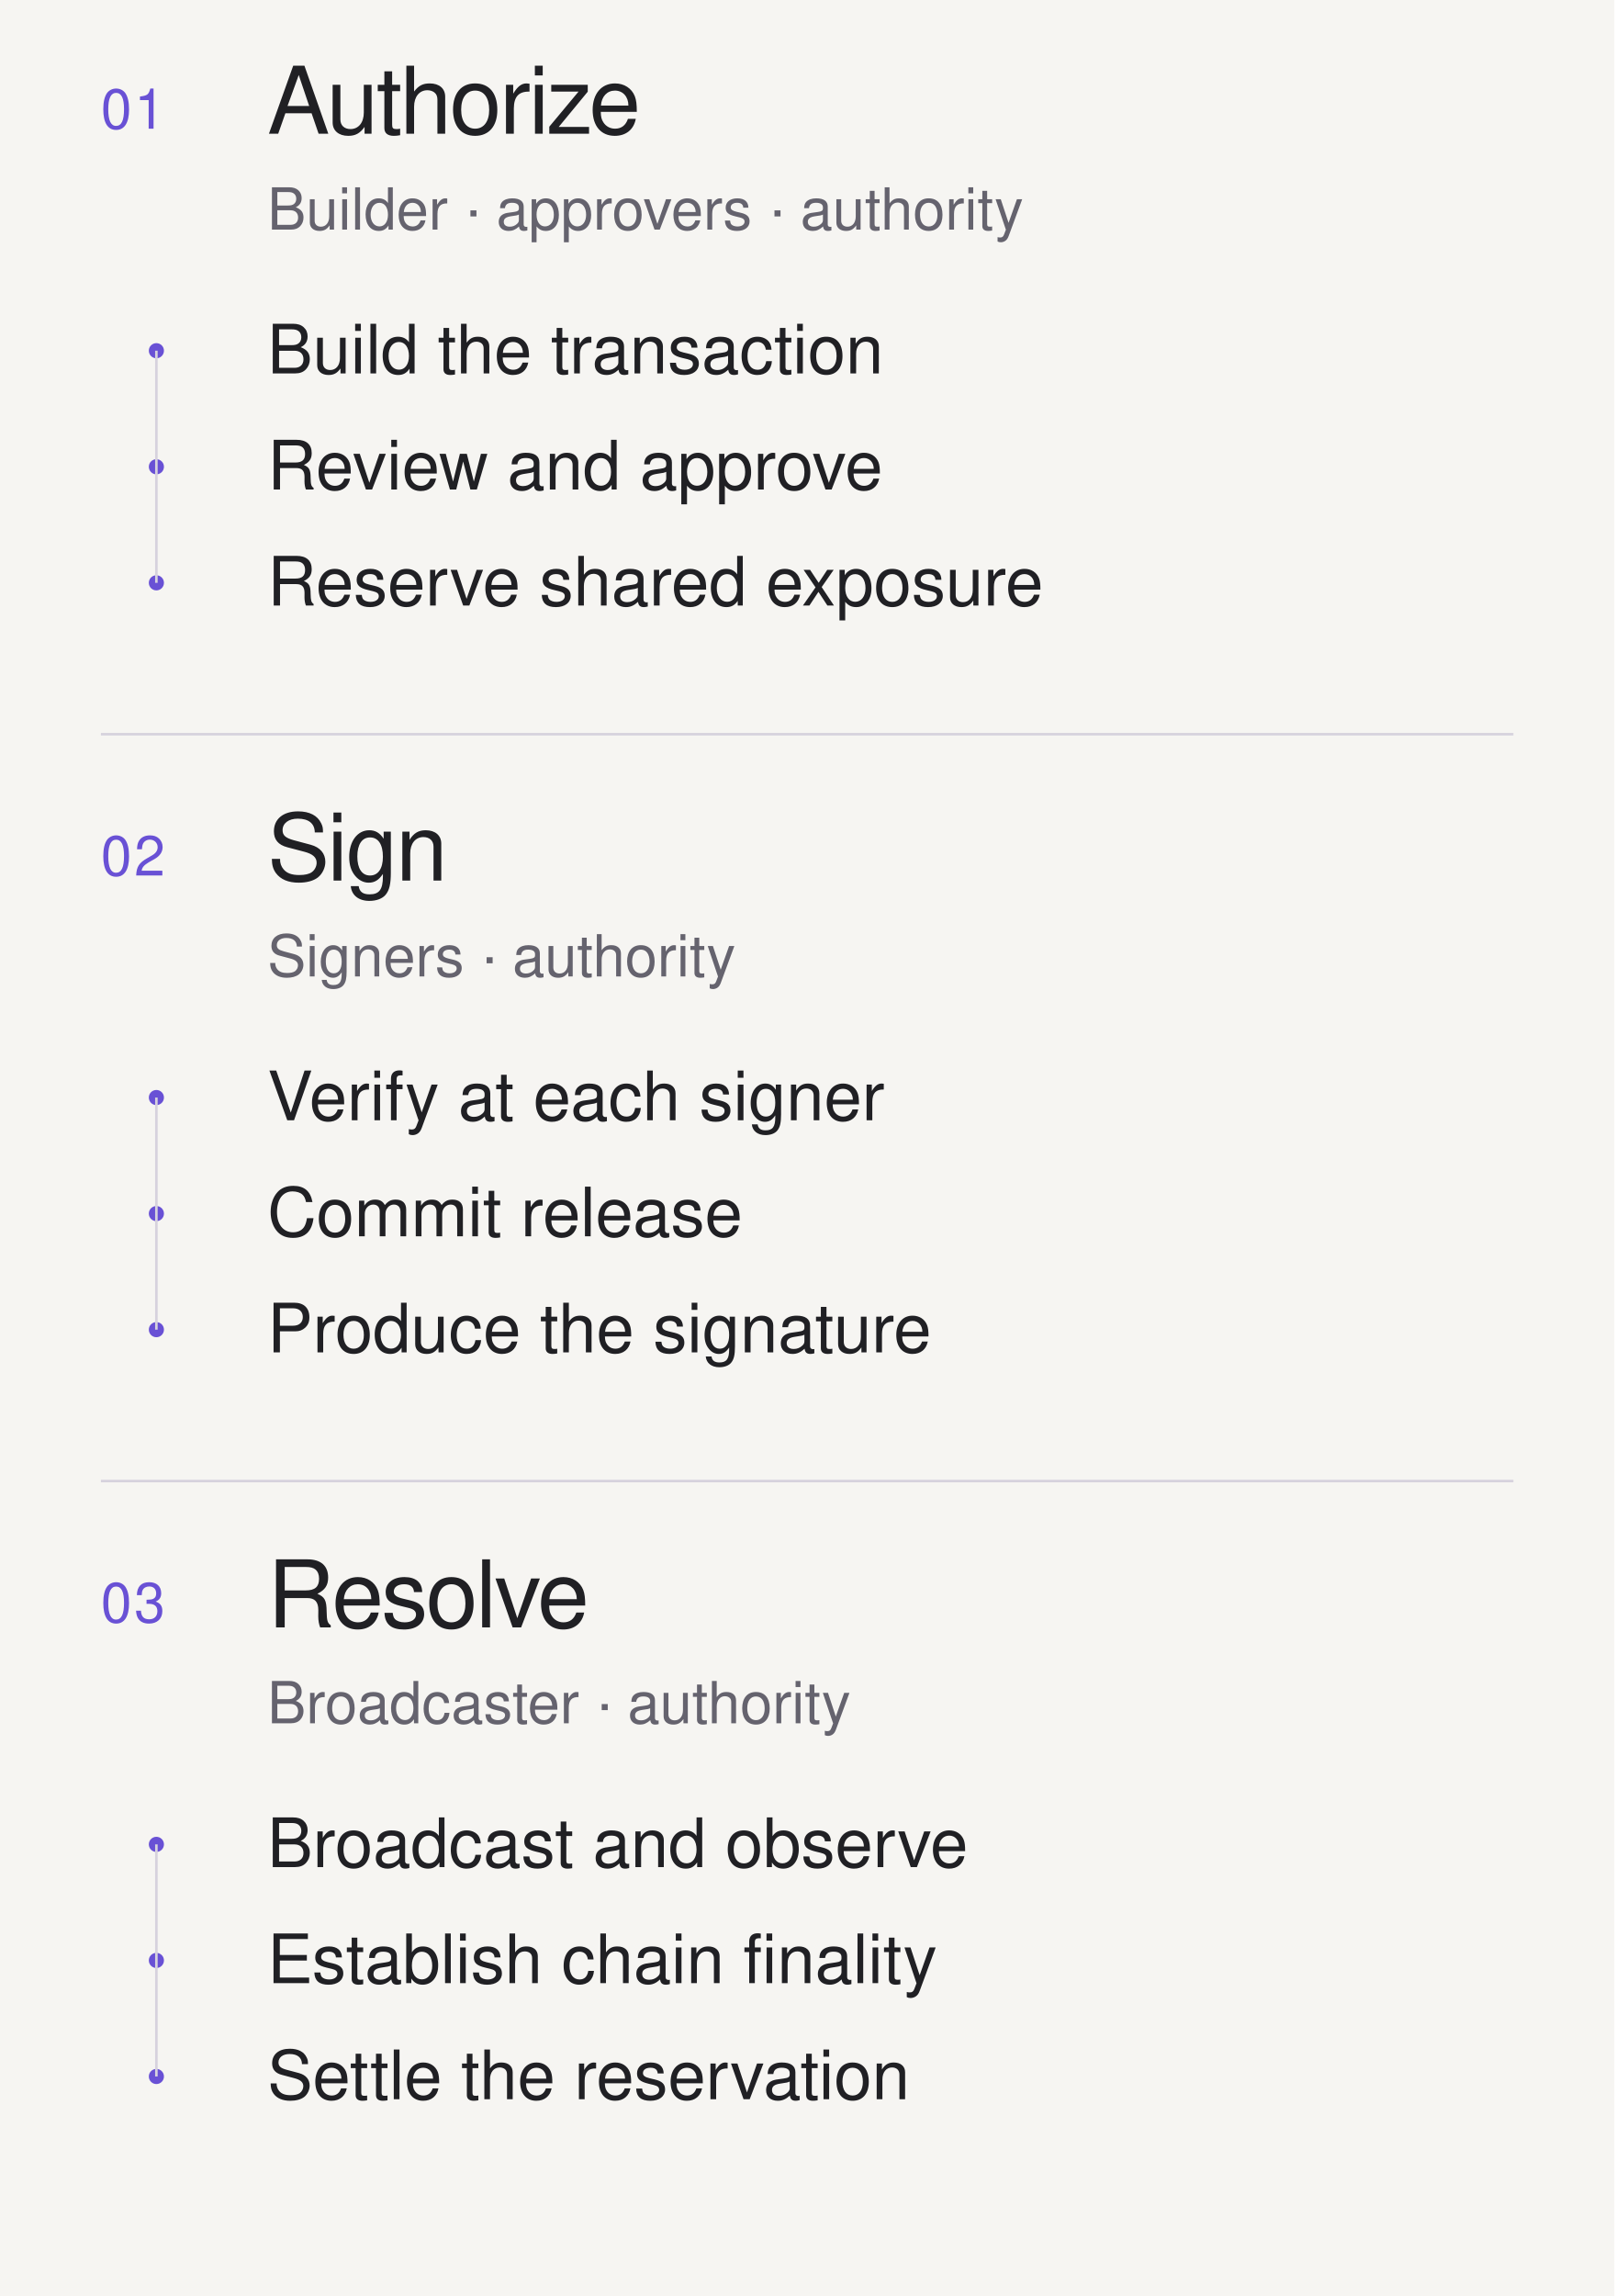
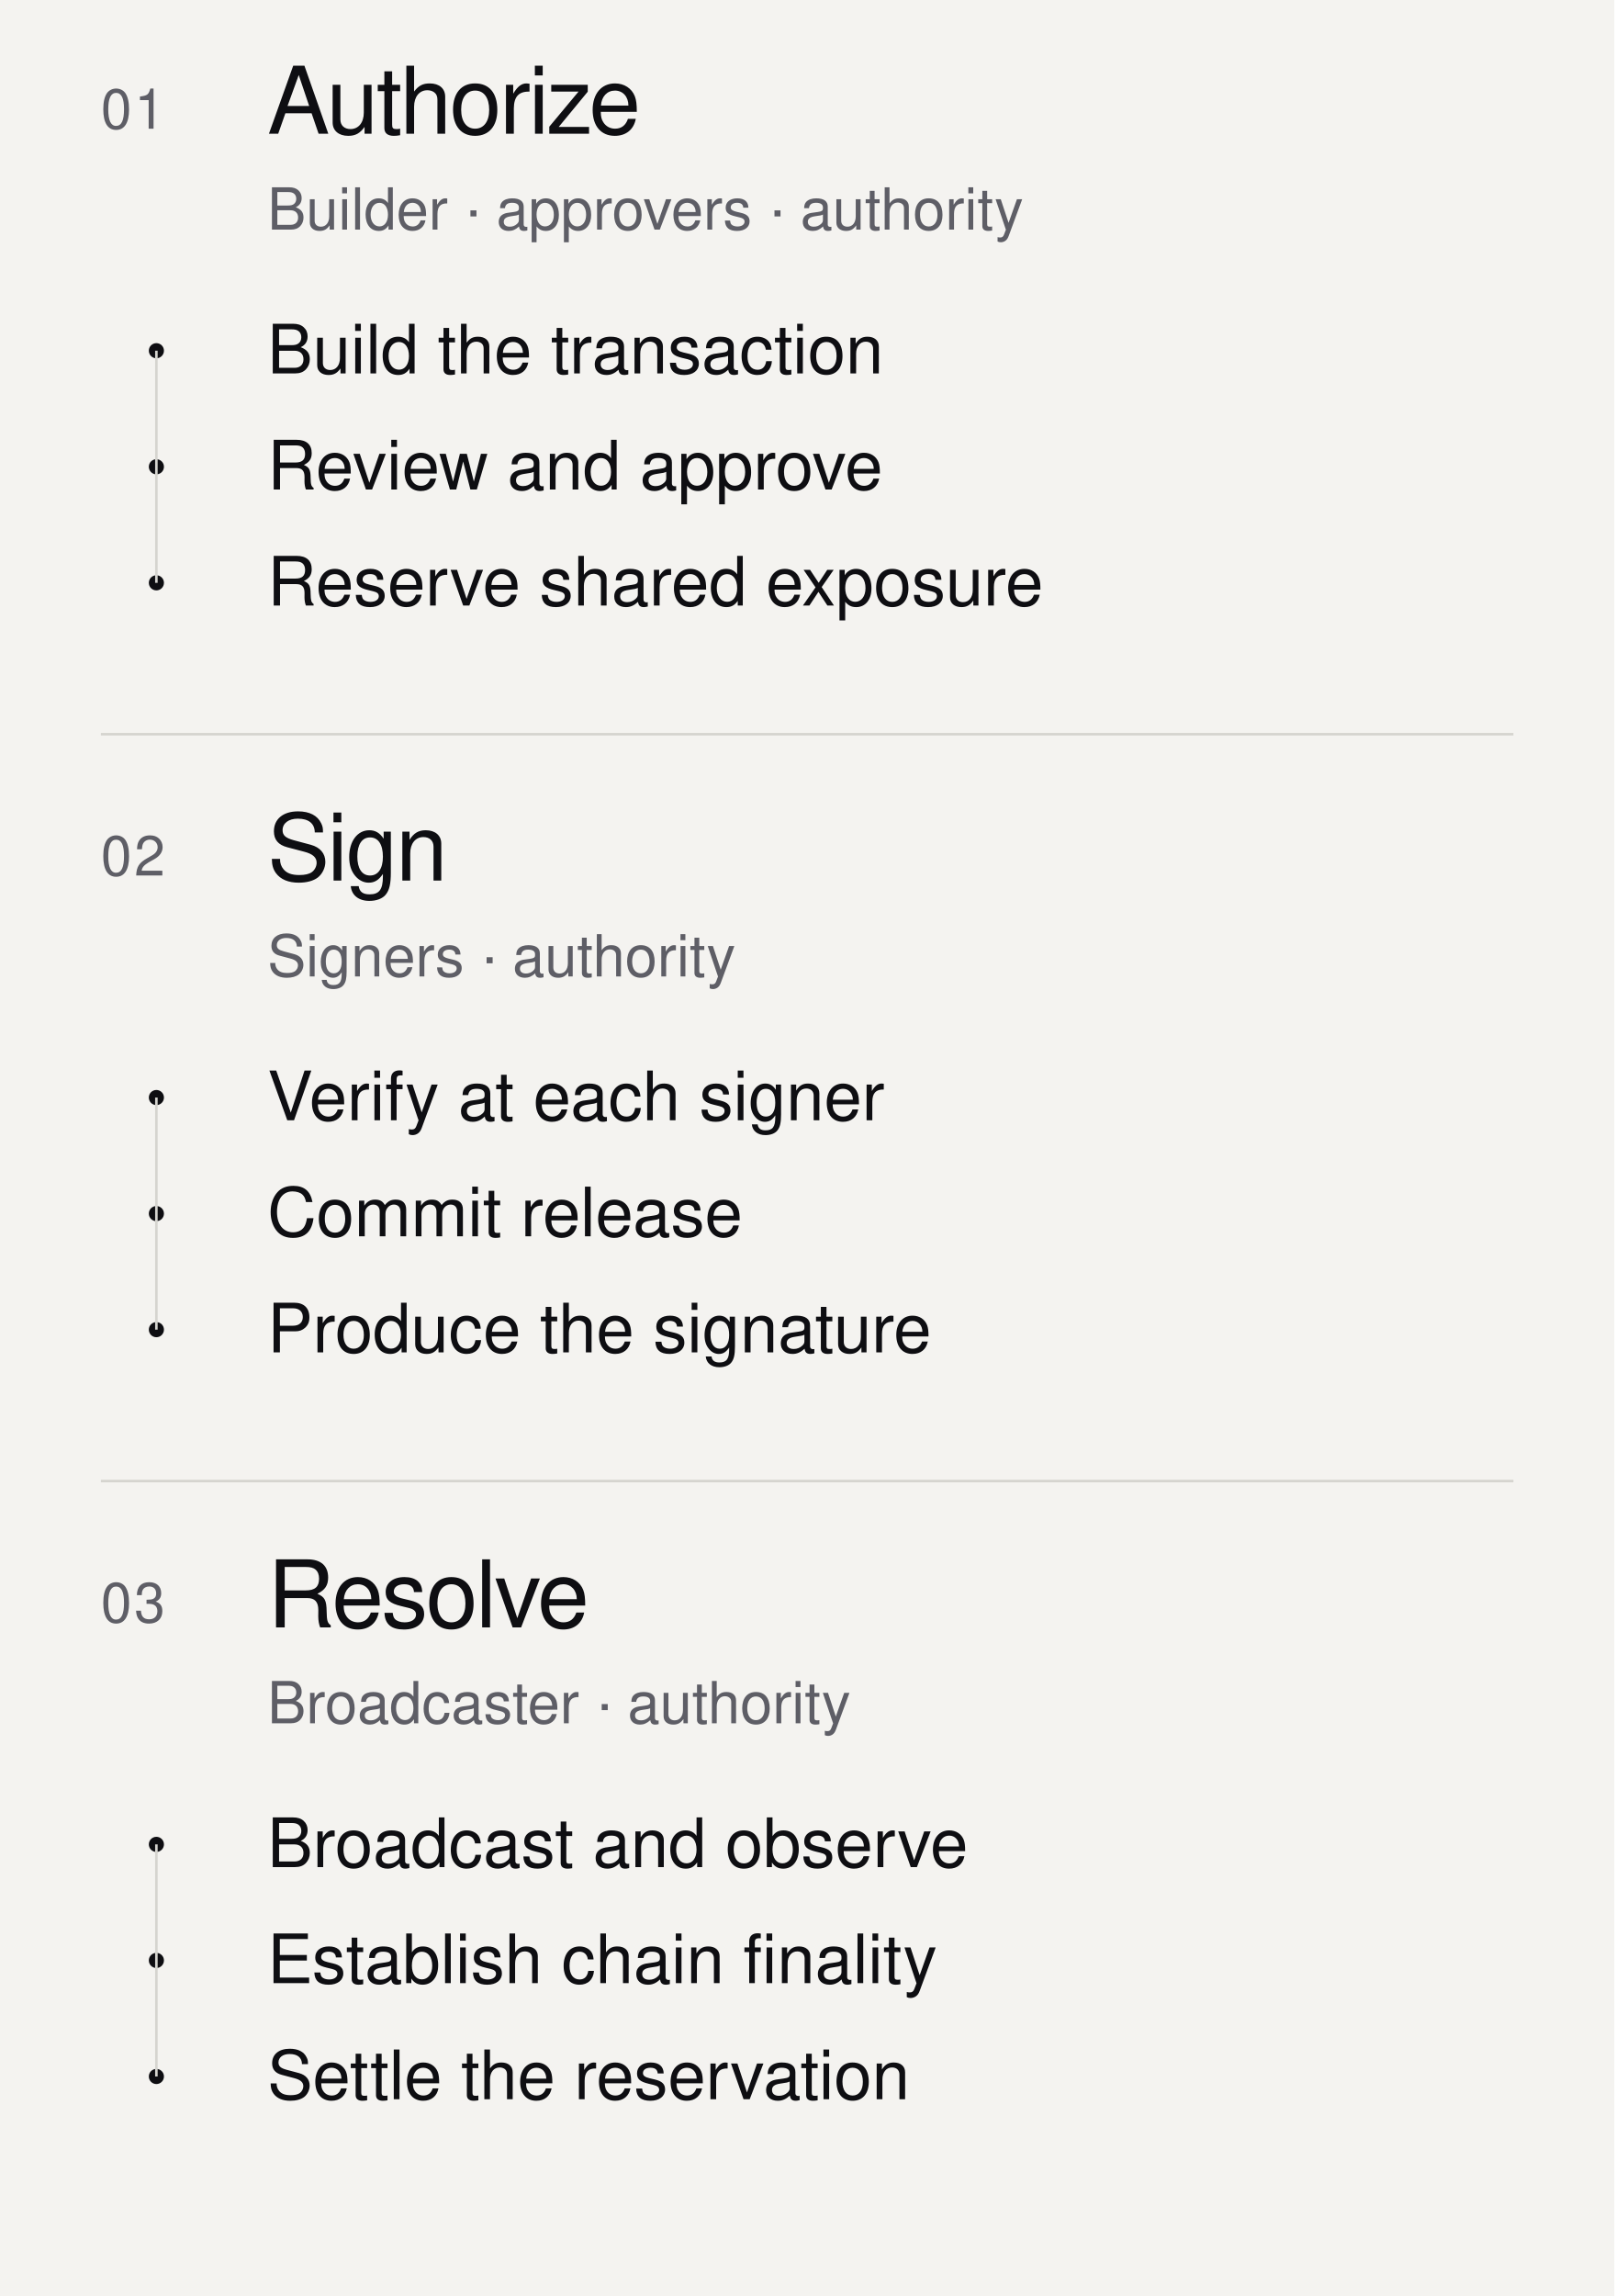
<svg xmlns="http://www.w3.org/2000/svg" width="640" height="910" viewBox="0 0 640 910" fill="none" role="img" aria-labelledby="title desc">
  <style>
    text { font-family: 'Helvetica Neue', Helvetica, Arial, sans-serif; }
-     .ink { fill: #202024; }
-     .muted { fill: #65636E; }
-     .accent { fill: #6951D5; }
+     .ink { fill: #0E0E12; }
+     .muted { fill: #5E5E66; }
    .mono { font-family: 'SFMono-Regular', Consolas, 'Liberation Mono', monospace; }
  </style>
-   <rect width="640" height="910" fill="#F6F5F2" />
-   <text x="40" y="51" class="accent" font-size="22" font-weight="500" letter-spacing="1">01</text>
+   <rect width="640" height="910" fill="#F4F3F0" />
+   <text x="40" y="51" class="muted" font-size="22" font-weight="500" letter-spacing="1">01</text>
  <text x="106" y="53" class="ink" font-size="37" font-weight="500" letter-spacing="-.8">Authorize</text>
  <text x="106" y="91" class="muted" font-size="23" font-weight="400">Builder · approvers · authority</text>
  <text x="106" y="148" class="ink" font-size="27" font-weight="400">Build the transaction</text>
-   <circle cx="62" cy="139" r="3" fill="#6951D5" />
+   <circle cx="62" cy="139" r="3" fill="#0E0E12" />
  <text x="106" y="194" class="ink" font-size="27" font-weight="400">Review and approve</text>
-   <circle cx="62" cy="185" r="3" fill="#6951D5" />
+   <circle cx="62" cy="185" r="3" fill="#0E0E12" />
  <text x="106" y="240" class="ink" font-size="27" font-weight="400">Reserve shared exposure</text>
-   <circle cx="62" cy="231" r="3" fill="#6951D5" />
-   <path d="M62 139V231" stroke="#D6D2DD" />
-   <path d="M40 291H600" stroke="#D6D2DD" />
-   <text x="40" y="347" class="accent" font-size="22" font-weight="500" letter-spacing="1">02</text>
+   <circle cx="62" cy="231" r="3" fill="#0E0E12" />
+   <path d="M62 139V231" stroke="#D5D4CF" />
+   <path d="M40 291H600" stroke="#D5D4CF" />
+   <text x="40" y="347" class="muted" font-size="22" font-weight="500" letter-spacing="1">02</text>
  <text x="106" y="349" class="ink" font-size="37" font-weight="500" letter-spacing="-.8">Sign</text>
  <text x="106" y="387" class="muted" font-size="23" font-weight="400">Signers · authority</text>
  <text x="106" y="444" class="ink" font-size="27" font-weight="400">Verify at each signer</text>
-   <circle cx="62" cy="435" r="3" fill="#6951D5" />
+   <circle cx="62" cy="435" r="3" fill="#0E0E12" />
  <text x="106" y="490" class="ink" font-size="27" font-weight="400">Commit release</text>
-   <circle cx="62" cy="481" r="3" fill="#6951D5" />
+   <circle cx="62" cy="481" r="3" fill="#0E0E12" />
  <text x="106" y="536" class="ink" font-size="27" font-weight="400">Produce the signature</text>
-   <circle cx="62" cy="527" r="3" fill="#6951D5" />
-   <path d="M62 435V527" stroke="#D6D2DD" />
-   <path d="M40 587H600" stroke="#D6D2DD" />
-   <text x="40" y="643" class="accent" font-size="22" font-weight="500" letter-spacing="1">03</text>
+   <circle cx="62" cy="527" r="3" fill="#0E0E12" />
+   <path d="M62 435V527" stroke="#D5D4CF" />
+   <path d="M40 587H600" stroke="#D5D4CF" />
+   <text x="40" y="643" class="muted" font-size="22" font-weight="500" letter-spacing="1">03</text>
  <text x="106" y="645" class="ink" font-size="37" font-weight="500" letter-spacing="-.8">Resolve</text>
  <text x="106" y="683" class="muted" font-size="23" font-weight="400">Broadcaster · authority</text>
  <text x="106" y="740" class="ink" font-size="27" font-weight="400">Broadcast and observe</text>
-   <circle cx="62" cy="731" r="3" fill="#6951D5" />
+   <circle cx="62" cy="731" r="3" fill="#0E0E12" />
  <text x="106" y="786" class="ink" font-size="27" font-weight="400">Establish chain finality</text>
-   <circle cx="62" cy="777" r="3" fill="#6951D5" />
+   <circle cx="62" cy="777" r="3" fill="#0E0E12" />
  <text x="106" y="832" class="ink" font-size="27" font-weight="400">Settle the reservation</text>
-   <circle cx="62" cy="823" r="3" fill="#6951D5" />
-   <path d="M62 731V823" stroke="#D6D2DD" />
+   <circle cx="62" cy="823" r="3" fill="#0E0E12" />
+   <path d="M62 731V823" stroke="#D5D4CF" />
</svg>
